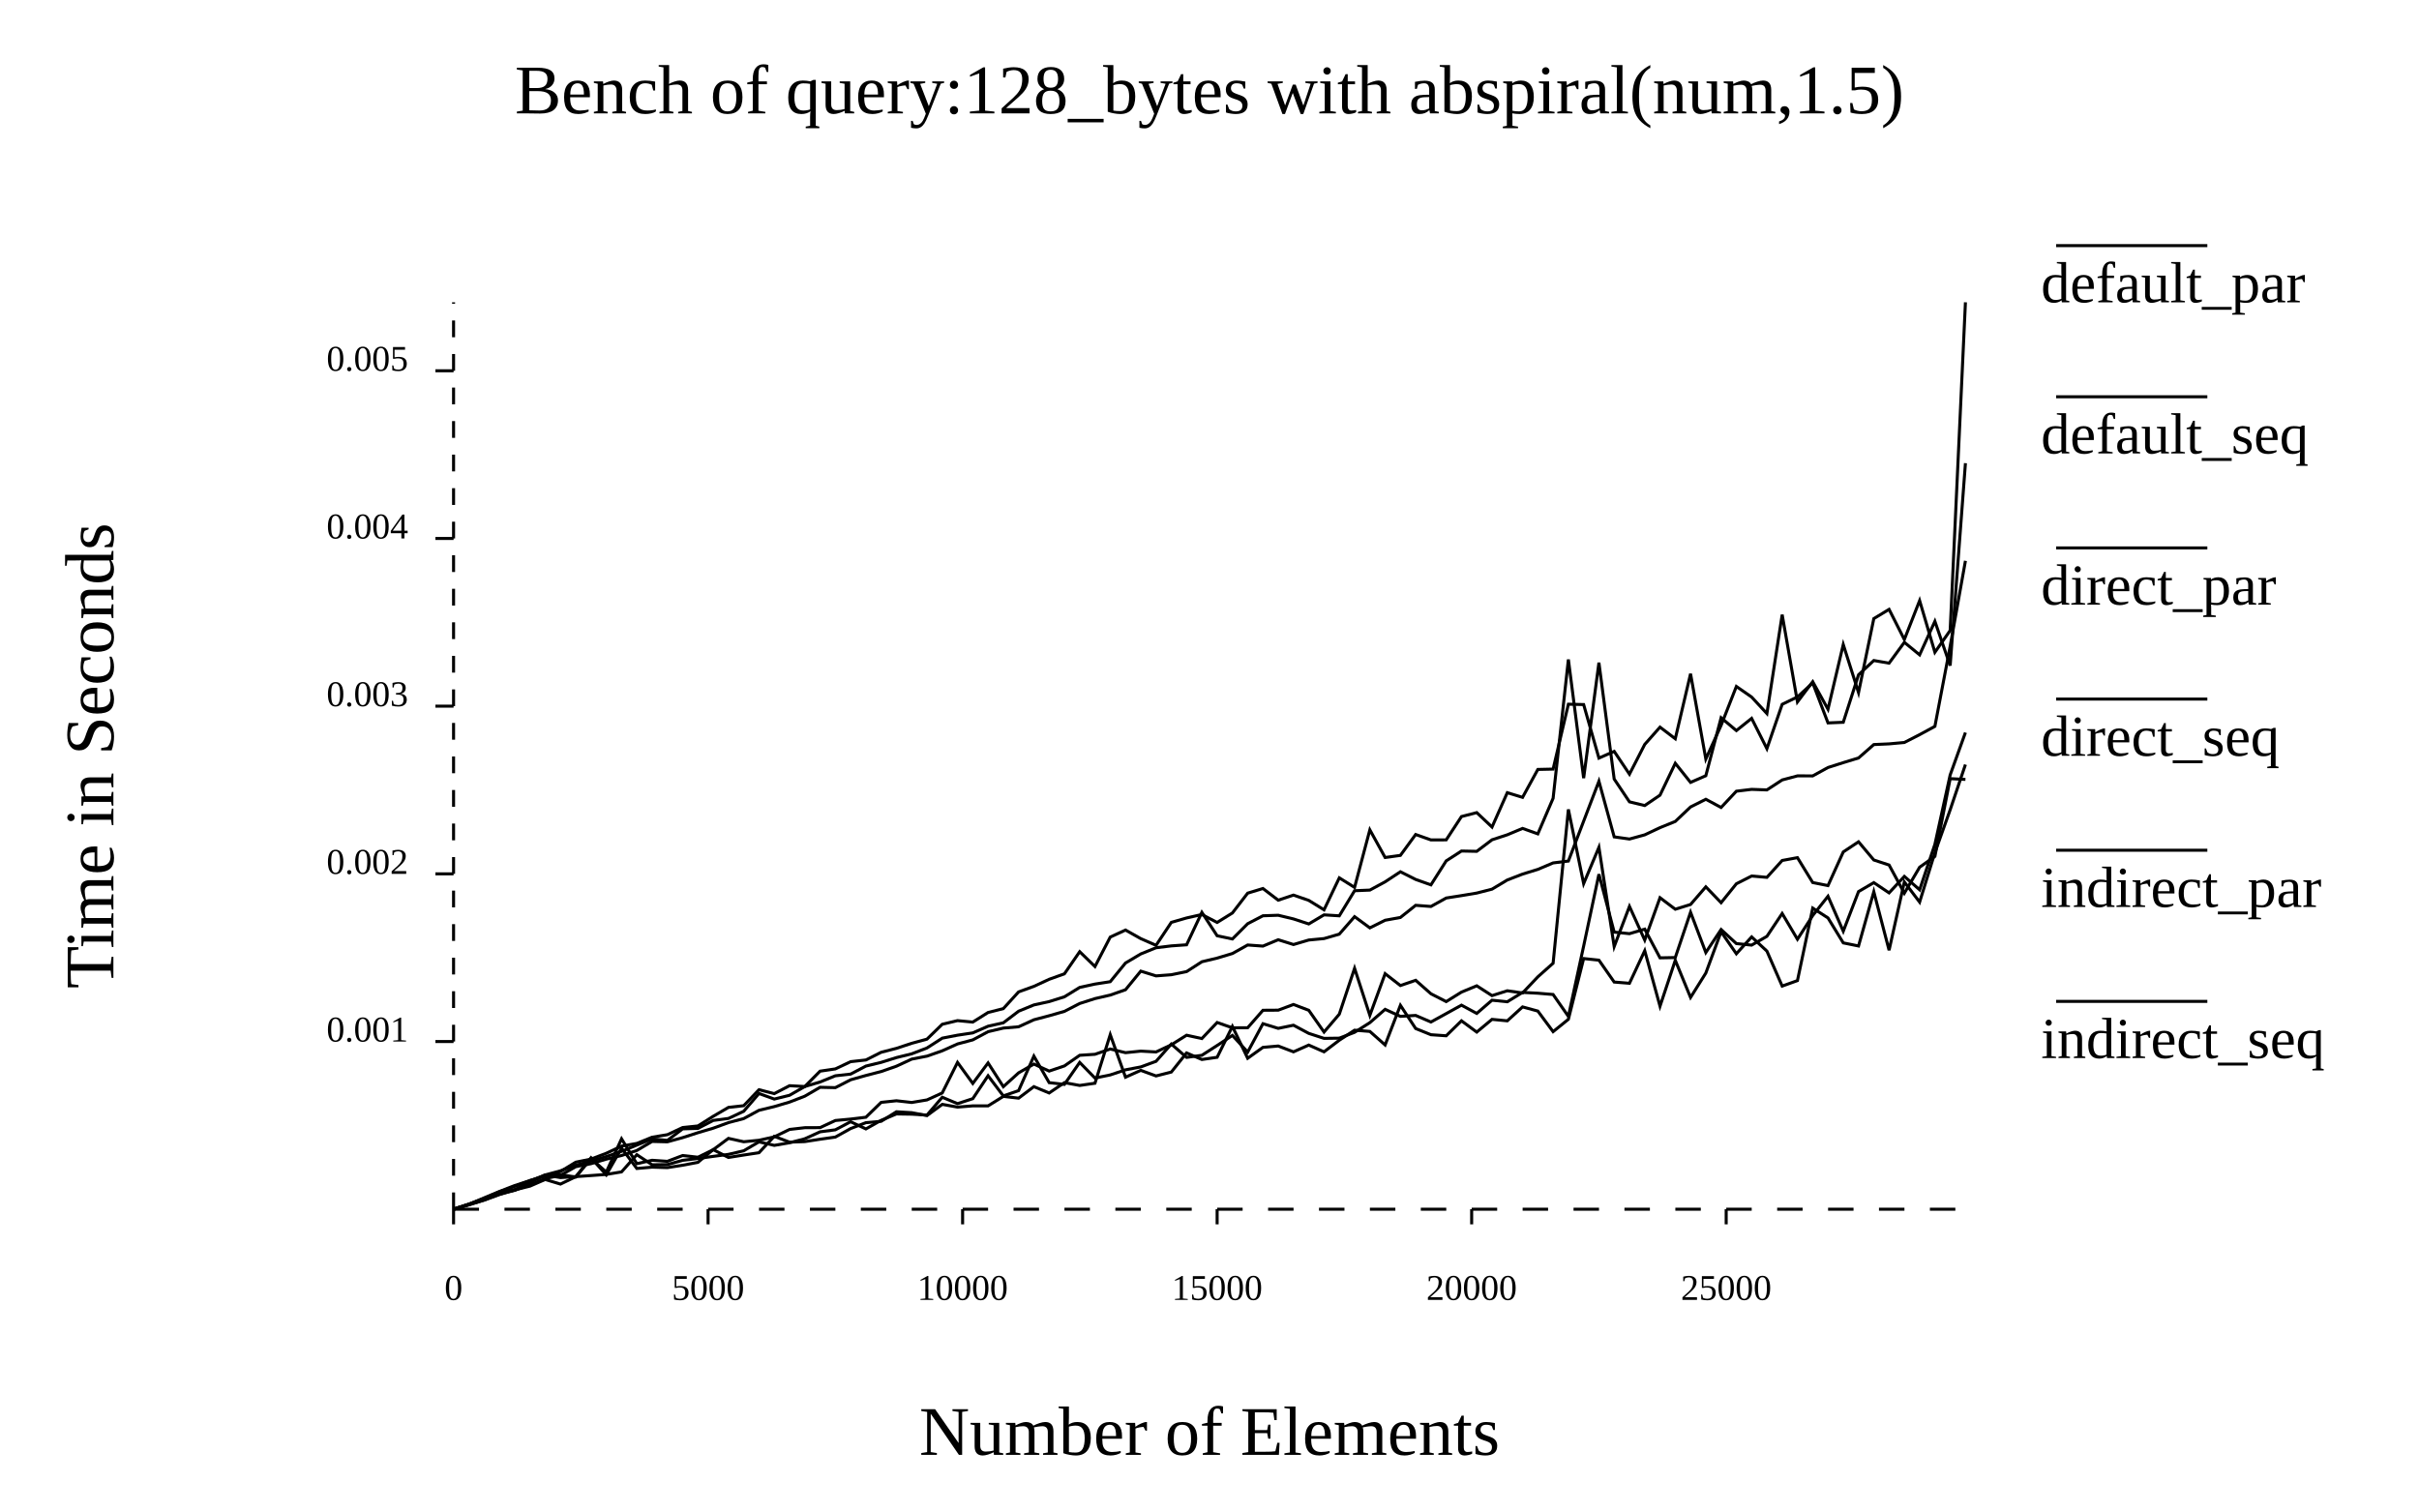
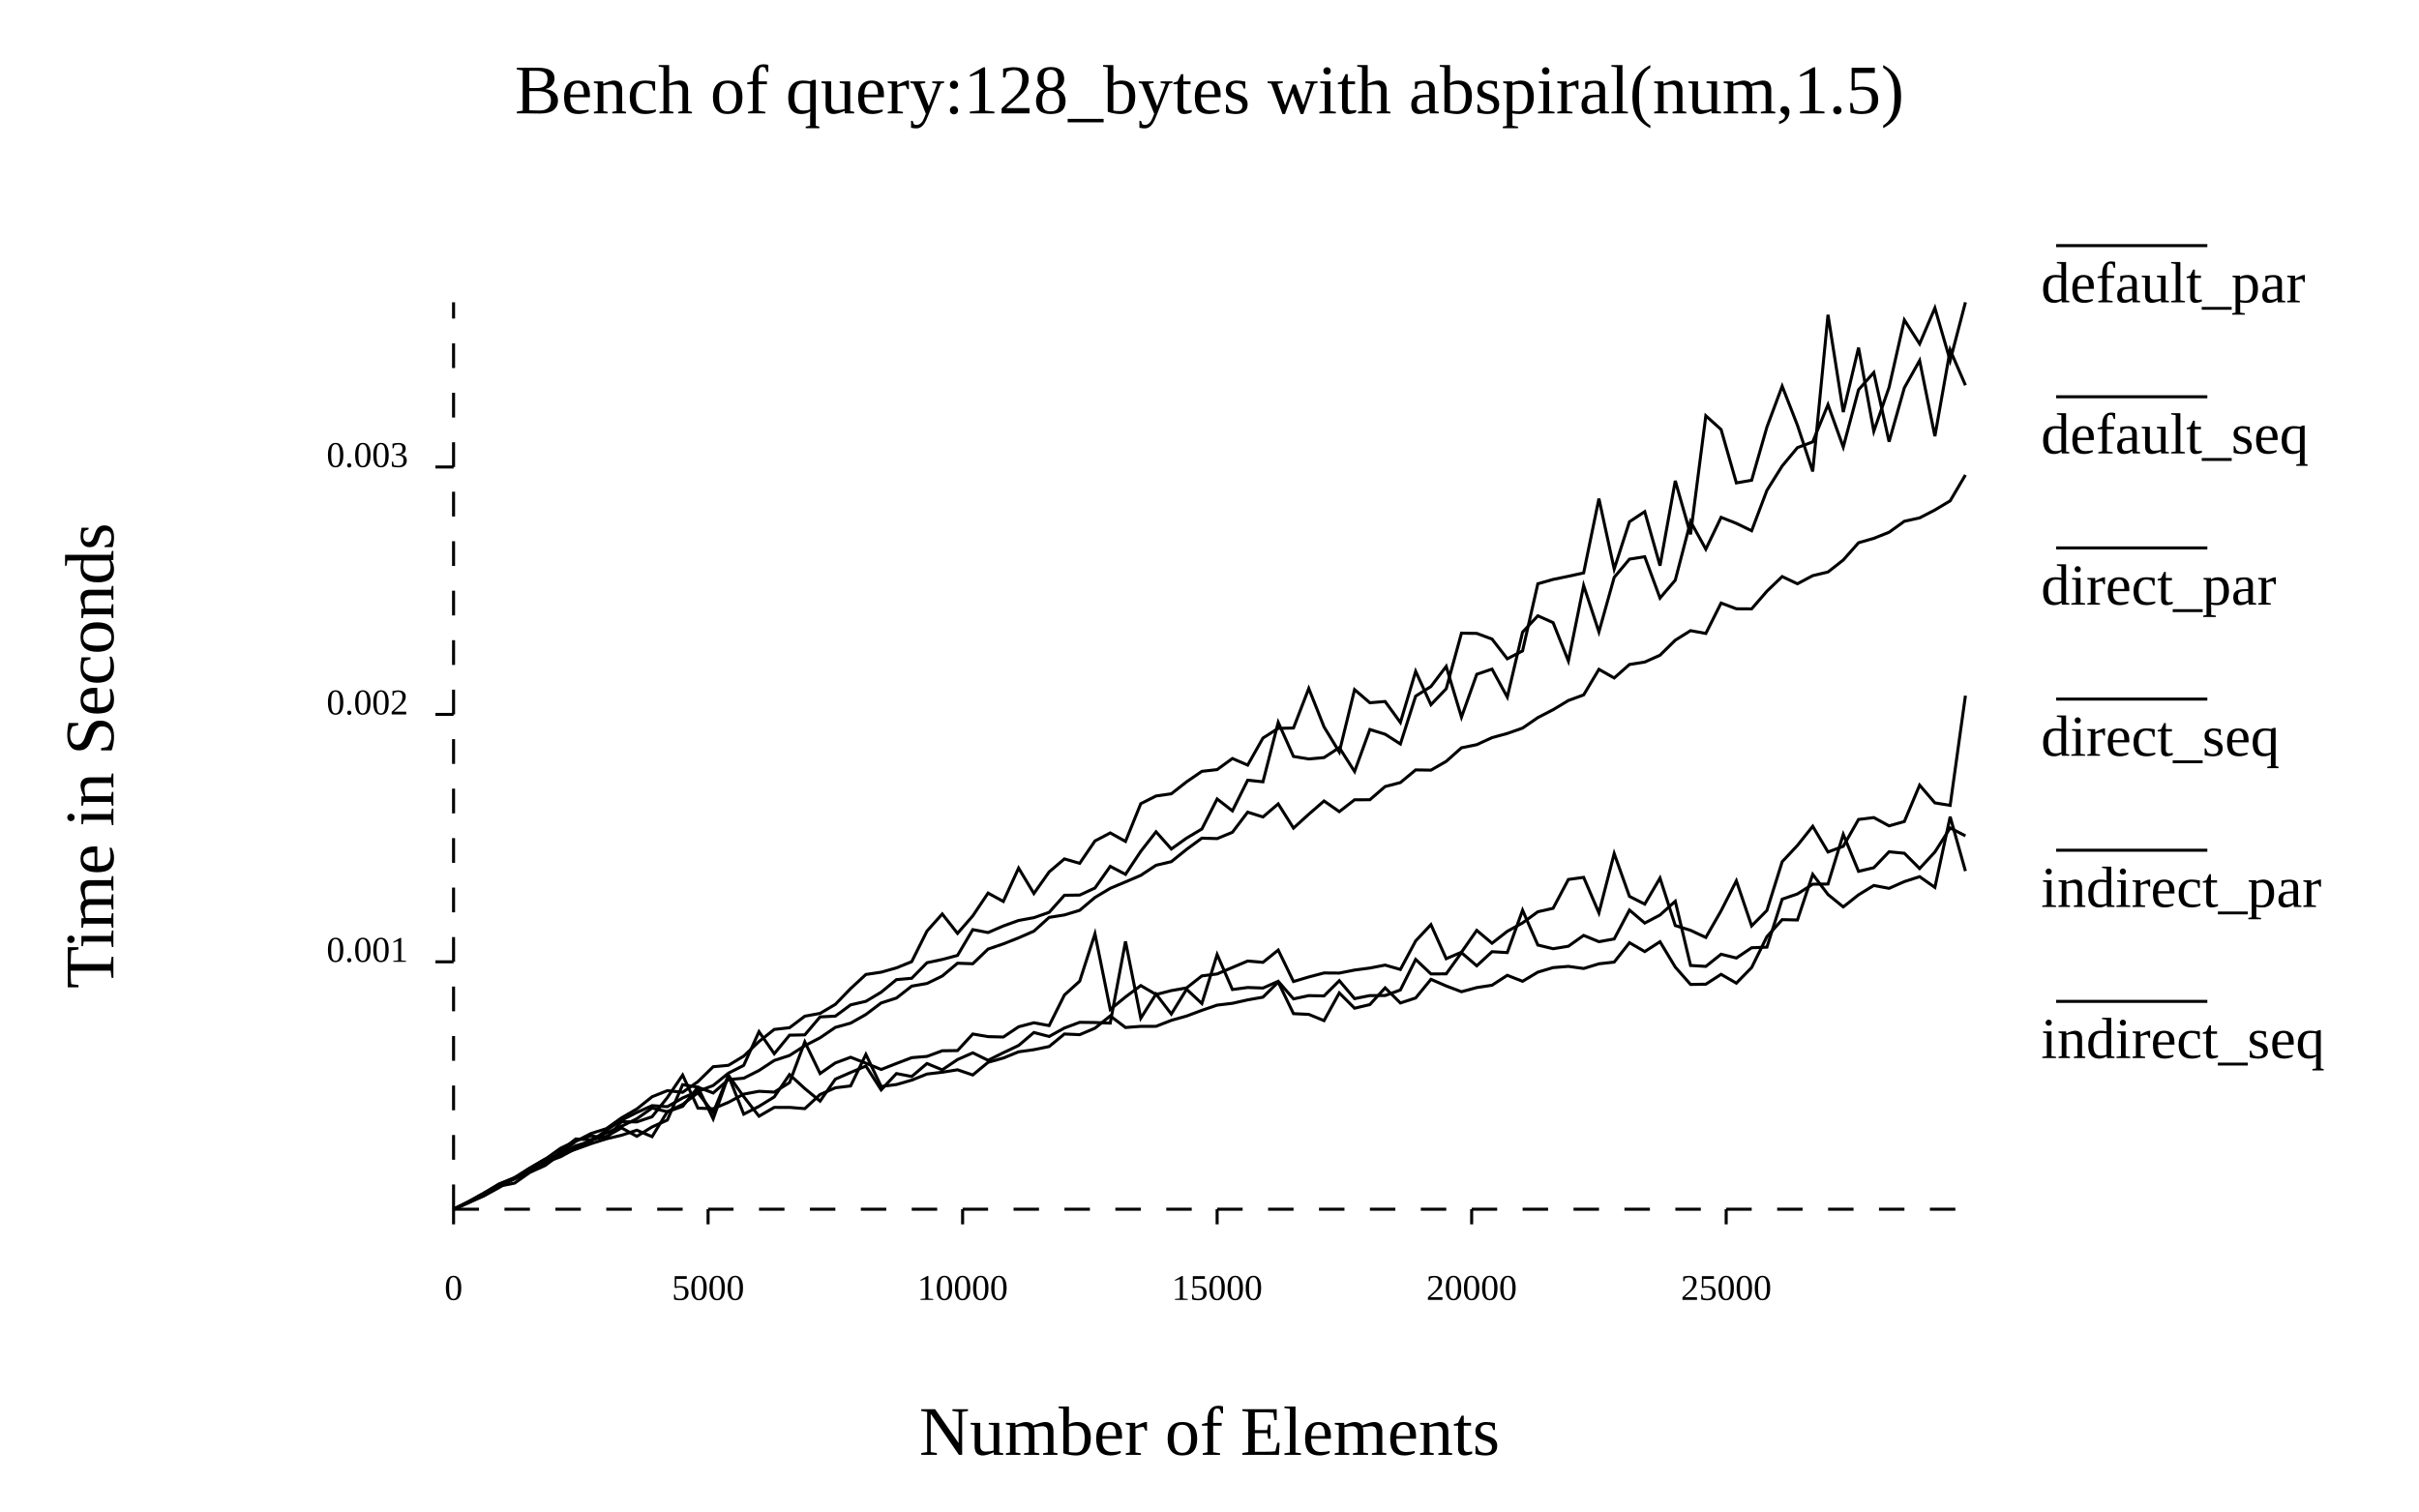
<svg xmlns="http://www.w3.org/2000/svg" width="800" class="poloto_background poloto" height="500" viewBox="0 0 800 500">
  <text class="poloto_text" alignment-baseline="middle" text-anchor="start" font-size="large" x="675" y="100">default_par</text>
  <line class="poloto0stroke poloto0legend" stroke="black" x1="680" x2="730" y1="81.25" y2="81.25" />
-   <path class="poloto0stroke" fill="none" stroke="black" d=" M 650 242.317 L 644.949 256.348 L 639.899 279.291 L 634.848 294.329 L 629.798 289.91 L 624.747 295.358 L 619.697 291.966 L 614.646 294.934 L 609.596 308.039 L 604.545 296.477 L 599.495 302.857 L 594.444 310.7 L 589.394 302.175 L 584.343 309.737 L 579.293 312.638 L 574.242 312.128 L 569.192 307.481 L 564.141 315.088 L 559.091 301.763 L 554.04 316.752 L 548.99 316.85 L 543.939 307.346 L 538.889 308.855 L 533.838 308.337 L 528.788 289.183 L 523.737 312.954 L 518.687 336.214 L 513.636 328.973 L 508.586 328.547 L 503.535 328.281 L 498.485 331.379 L 493.434 330.863 L 488.384 335.233 L 483.333 332.499 L 478.283 335.292 L 473.232 338.074 L 468.182 335.903 L 463.131 336.203 L 458.081 333.884 L 453.03 338.291 L 447.98 341.482 L 442.929 343.418 L 437.879 343.486 L 432.828 341.835 L 427.778 339.135 L 422.727 340.175 L 417.677 338.627 L 412.626 348.023 L 407.576 342.508 L 402.525 345.837 L 397.475 349.084 L 392.424 349.779 L 387.374 345.373 L 382.323 351.075 L 377.273 352.934 L 372.222 353.892 L 367.172 355.579 L 362.121 356.612 L 357.071 351.443 L 352.02 358.711 L 346.97 358.13 L 341.919 349.358 L 336.869 360.772 L 331.818 362.519 L 326.768 355.852 L 321.717 363.431 L 316.667 365.08 L 311.616 362.966 L 306.566 368.861 L 301.515 368.563 L 296.465 368.485 L 291.414 370.592 L 286.364 373.443 L 281.313 371.057 L 276.263 373.738 L 271.212 374.4 L 266.162 376.694 L 261.111 378.021 L 256.061 378.883 L 251.01 377.723 L 245.96 380.668 L 240.909 381.854 L 235.859 382.523 L 230.808 383.222 L 225.758 383.831 L 220.707 385.229 L 215.657 385.297 L 210.606 381.963 L 205.556 387.654 L 200.505 388.493 L 195.455 388.865 L 190.404 389.219 L 185.354 389.541 L 180.303 388.668 L 175.253 391.192 L 170.202 393.514 L 165.152 394.613 L 160.101 396.584 L 155.051 398.397 L 150 400" />
+   <path class="poloto0stroke" fill="none" stroke="black" d=" M 650 276.503 L 644.949 273.883 L 639.899 281.834 L 634.848 287.303 L 629.798 282.248 L 624.747 281.764 L 619.697 287.034 L 614.646 288.232 L 609.596 275.993 L 604.545 292.433 L 599.495 292.483 L 594.444 295.703 L 589.394 297.437 L 584.343 313.313 L 579.293 313.511 L 574.242 316.903 L 569.192 315.655 L 564.141 319.677 L 559.091 319.369 L 554.04 298.134 L 548.99 302.682 L 543.939 305.338 L 538.889 301.044 L 533.838 310.597 L 528.788 311.503 L 523.737 309.423 L 518.687 313.005 L 513.636 313.832 L 508.586 312.606 L 503.535 301.092 L 498.485 315.106 L 493.434 314.821 L 488.384 319.487 L 483.333 315.13 L 478.283 322.148 L 473.232 322.168 L 468.182 317.368 L 463.131 327.477 L 458.081 329.313 L 453.03 329.329 L 447.98 330.337 L 442.929 324.401 L 437.879 329.448 L 432.828 329.341 L 427.778 330.428 L 422.727 324.605 L 417.677 326.839 L 412.626 326.658 L 407.576 327.325 L 402.525 315.749 L 397.475 331.956 L 392.424 327.248 L 387.374 335.439 L 382.323 328.824 L 377.273 336.823 L 372.222 311.41 L 367.172 338.44 L 362.121 338.244 L 357.071 338.178 L 352.02 340.055 L 346.97 342.859 L 341.919 341.548 L 336.869 345.839 L 331.818 348.23 L 326.768 350.742 L 321.717 348.27 L 316.667 350.495 L 311.616 353.902 L 306.566 351.803 L 301.515 356.1 L 296.465 355.127 L 291.414 360.528 L 286.364 352.639 L 281.313 354.773 L 276.263 356.975 L 271.212 364.242 L 266.162 360.091 L 261.111 355.454 L 256.061 362.858 L 251.01 365.97 L 245.96 368.551 L 240.909 355.836 L 235.859 370.122 L 230.808 359.633 L 225.758 358.801 L 220.707 370.517 L 215.657 372.777 L 210.606 375.89 L 205.556 373.091 L 200.505 375.95 L 195.455 377.066 L 190.404 376.757 L 185.354 380.795 L 180.303 385.063 L 175.253 386.453 L 170.202 389.686 L 165.152 392.779 L 160.101 395.56 L 155.051 397.797 L 150 400" />
  <text class="poloto_text" alignment-baseline="middle" text-anchor="start" font-size="large" x="675" y="150">default_seq</text>
  <line class="poloto1stroke poloto1legend" stroke="black" x1="680" x2="730" y1="131.25" y2="131.25" />
-   <path class="poloto1stroke" fill="none" stroke="black" d=" M 650 153.214 L 644.949 220.178 L 639.899 205.527 L 634.848 216.617 L 629.798 212.483 L 624.747 219.366 L 619.697 218.496 L 614.646 223.214 L 609.596 238.925 L 604.545 239.132 L 599.495 225.908 L 594.444 230.538 L 589.394 232.981 L 584.343 247.658 L 579.293 237.635 L 574.242 241.674 L 569.192 237.417 L 564.141 256.6 L 559.091 258.815 L 554.04 252.491 L 548.99 263.035 L 543.939 266.467 L 538.889 265.242 L 533.838 257.702 L 528.788 219.204 L 523.737 257.412 L 518.687 218.145 L 513.636 264.071 L 508.586 275.838 L 503.535 274.032 L 498.485 276.146 L 493.434 277.798 L 488.384 281.616 L 483.333 281.512 L 478.283 284.771 L 473.232 292.708 L 468.182 290.916 L 463.131 288.374 L 458.081 291.705 L 453.03 294.438 L 447.98 294.649 L 442.929 302.946 L 437.879 302.63 L 432.828 305.634 L 427.778 303.977 L 422.727 302.76 L 417.677 302.931 L 412.626 305.557 L 407.576 310.607 L 402.525 309.542 L 397.475 301.799 L 392.424 312.531 L 387.374 312.892 L 382.323 313.509 L 377.273 315.559 L 372.222 318.556 L 367.172 324.739 L 362.121 325.525 L 357.071 326.628 L 352.02 329.737 L 346.97 331.323 L 341.919 332.426 L 336.869 334.5 L 331.818 338.34 L 326.768 339.466 L 321.717 341.674 L 316.667 342.435 L 311.616 343.414 L 306.566 346.663 L 301.515 348.6 L 296.465 349.838 L 291.414 351.425 L 286.364 352.65 L 281.313 355.304 L 276.263 355.865 L 271.212 357.915 L 266.162 359.418 L 261.111 362.316 L 256.061 363.566 L 251.01 361.725 L 245.96 367.599 L 240.909 369.974 L 235.859 370.634 L 230.808 373.272 L 225.758 373.422 L 220.707 377.239 L 215.657 376.767 L 210.606 378.79 L 205.556 380.854 L 200.505 382.585 L 195.455 384.09 L 190.404 385.456 L 185.354 387.305 L 180.303 388.657 L 175.253 390.724 L 170.202 393.724 L 165.152 394.452 L 160.101 396.547 L 155.051 398.333 L 150 399.999" />
+   <path class="poloto1stroke" fill="none" stroke="black" d=" M 650 127.448 L 644.949 115.761 L 639.899 144.291 L 634.848 119.258 L 629.798 128.283 L 624.747 146.108 L 619.697 123.223 L 614.646 128.935 L 609.596 147.885 L 604.545 133.86 L 599.495 146.169 L 594.444 148.071 L 589.394 154.145 L 584.343 162.207 L 579.293 175.574 L 574.242 173.127 L 569.192 171.133 L 564.141 181.663 L 559.091 172.502 L 554.04 191.901 L 548.99 197.843 L 543.939 184.158 L 538.889 184.963 L 533.838 190.987 L 528.788 209.032 L 523.737 193.689 L 518.687 218.647 L 513.636 205.965 L 508.586 203.699 L 503.535 209.118 L 498.485 230.599 L 493.434 221.331 L 488.384 223.051 L 483.333 237.221 L 478.283 220.432 L 473.232 227.094 L 468.182 230.275 L 463.131 246.104 L 458.081 242.875 L 453.03 241.314 L 447.98 255.215 L 442.929 247.299 L 437.879 250.6 L 432.828 251.059 L 427.778 250.227 L 422.727 238.948 L 417.677 258.614 L 412.626 258.087 L 407.576 268.233 L 402.525 264.297 L 397.475 274.232 L 392.424 277.235 L 387.374 280.842 L 382.323 275.147 L 377.273 281.616 L 372.222 289.23 L 367.172 286.585 L 362.121 293.75 L 357.071 296.082 L 352.02 296.151 L 346.97 301.796 L 341.919 303.558 L 336.869 304.483 L 331.818 306.301 L 326.768 308.482 L 321.717 307.516 L 316.667 316.04 L 311.616 317.387 L 306.566 318.463 L 301.515 323.608 L 296.465 324.055 L 291.414 328.211 L 286.364 331.226 L 281.313 332.405 L 276.263 336.131 L 271.212 336.38 L 266.162 342.328 L 261.111 342.431 L 256.061 348.57 L 251.01 341.277 L 245.96 352.416 L 240.909 354.988 L 235.859 359.072 L 230.808 361.012 L 225.758 363.188 L 220.707 366.086 L 215.657 365.736 L 210.606 367.997 L 205.556 370.557 L 200.505 373.925 L 195.455 377.493 L 190.404 379.015 L 185.354 381.997 L 180.303 383.392 L 175.253 386.344 L 170.202 389.533 L 165.152 392.065 L 160.101 395.439 L 155.051 397.688 L 150 400" />
  <text class="poloto_text" alignment-baseline="middle" text-anchor="start" font-size="large" x="675" y="200">direct_par</text>
  <line class="poloto2stroke poloto2legend" stroke="black" x1="680" x2="730" y1="181.25" y2="181.25" />
-   <path class="poloto2stroke" fill="none" stroke="black" d=" M 650 252.911 L 644.949 267.884 L 639.899 282.054 L 634.848 298.412 L 629.798 291.742 L 624.747 314.331 L 619.697 294.979 L 614.646 312.922 L 609.596 311.901 L 604.545 303.648 L 599.495 300.394 L 594.444 324.378 L 589.394 326.191 L 584.343 314.621 L 579.293 309.924 L 574.242 315.503 L 569.192 308.221 L 564.141 321.881 L 559.091 329.955 L 554.04 317.664 L 548.99 332.851 L 543.939 314.49 L 538.889 325.261 L 533.838 324.858 L 528.788 317.617 L 523.737 317.08 L 518.687 337.177 L 513.636 341.269 L 508.586 334.456 L 503.535 333.076 L 498.485 337.685 L 493.434 337.198 L 488.384 341.406 L 483.333 337.678 L 478.283 342.629 L 473.232 342.276 L 468.182 340.23 L 463.131 332.541 L 458.081 345.664 L 453.03 341.184 L 447.98 340.782 L 442.929 344.1 L 437.879 347.935 L 432.828 345.701 L 427.778 347.94 L 422.727 346.014 L 417.677 346.457 L 412.626 350.073 L 407.576 339.525 L 402.525 349.742 L 397.475 350.474 L 392.424 348.296 L 387.374 354.63 L 382.323 355.916 L 377.273 354.069 L 372.222 356.329 L 367.172 342.25 L 362.121 358.329 L 357.071 359.06 L 352.02 358.13 L 346.97 361.552 L 341.919 359.453 L 336.869 363.268 L 331.818 362.676 L 326.768 365.821 L 321.717 365.811 L 316.667 366.222 L 311.616 365.319 L 306.566 369.024 L 301.515 368.063 L 296.465 367.765 L 291.414 370.919 L 286.364 371.37 L 281.313 373.32 L 276.263 376.135 L 271.212 376.852 L 266.162 377.636 L 261.111 377.812 L 256.061 375.891 L 251.01 381.311 L 245.96 382.076 L 240.909 382.883 L 235.859 380.292 L 230.808 384.504 L 225.758 385.456 L 220.707 386.243 L 215.657 386.086 L 210.606 386.529 L 205.556 379.778 L 200.505 388.639 L 195.455 382.991 L 190.404 389.26 L 185.354 391.688 L 180.303 390.167 L 175.253 392.371 L 170.202 393.604 L 165.152 395.17 L 160.101 396.99 L 155.051 398.565 L 150 399.999" />
+   <path class="poloto2stroke" fill="none" stroke="black" d=" M 650 288.145 L 644.949 270.166 L 639.899 293.544 L 634.848 289.997 L 629.798 291.623 L 624.747 293.863 L 619.697 292.908 L 614.646 295.998 L 609.596 300.004 L 604.545 295.899 L 599.495 289.224 L 594.444 304.319 L 589.394 304.213 L 584.343 309.84 L 579.293 320.053 L 574.242 325.22 L 569.192 322.305 L 564.141 325.565 L 559.091 325.65 L 554.04 319.91 L 548.99 311.518 L 543.939 314.774 L 538.889 311.835 L 533.838 318.252 L 528.788 318.816 L 523.737 320.366 L 518.687 319.672 L 513.636 320.076 L 508.586 321.582 L 503.535 324.604 L 498.485 322.628 L 493.434 325.908 L 488.384 326.684 L 483.333 328.056 L 478.283 326.148 L 473.232 323.957 L 468.182 330.124 L 463.131 331.778 L 458.081 326.773 L 453.03 332.311 L 447.98 333.509 L 442.929 328.455 L 437.879 337.615 L 432.828 335.551 L 427.778 335.309 L 422.727 324.871 L 417.677 329.856 L 412.626 330.752 L 407.576 331.886 L 402.525 332.49 L 397.475 334.213 L 392.424 336.102 L 387.374 337.522 L 382.323 339.498 L 377.273 339.513 L 372.222 339.886 L 367.172 336.057 L 362.121 340.119 L 357.071 342.26 L 352.02 342.038 L 346.97 346.182 L 341.919 347.229 L 336.869 347.934 L 331.818 349.984 L 326.768 351.408 L 321.717 355.595 L 316.667 353.88 L 311.616 354.691 L 306.566 355.285 L 301.515 357.302 L 296.465 358.759 L 291.414 359.403 L 286.364 348.784 L 281.313 359.222 L 276.263 359.831 L 271.212 362.057 L 266.162 366.729 L 261.111 366.32 L 256.061 366.315 L 251.01 369.243 L 245.96 362.765 L 240.909 355.707 L 235.859 368.053 L 230.808 361.478 L 225.758 365.341 L 220.707 367.725 L 215.657 376 L 210.606 373.867 L 205.556 375.533 L 200.505 376.725 L 195.455 378.33 L 190.404 380.165 L 185.354 381.748 L 180.303 385.521 L 175.253 387.812 L 170.202 391.363 L 165.152 392.369 L 160.101 395.044 L 155.051 397.767 L 150 400" />
  <text class="poloto_text" alignment-baseline="middle" text-anchor="start" font-size="large" x="675" y="250">direct_seq</text>
  <line class="poloto3stroke poloto3legend" stroke="black" x1="680" x2="730" y1="231.25" y2="231.25" />
-   <path class="poloto3stroke" fill="none" stroke="black" d=" M 650 185.516 L 644.949 213.784 L 639.899 240.274 L 634.848 243.018 L 629.798 245.609 L 624.747 246.069 L 619.697 246.297 L 614.646 250.733 L 609.596 252.275 L 604.545 253.886 L 599.495 256.664 L 594.444 256.656 L 589.394 258.003 L 584.343 261.297 L 579.293 261.117 L 574.242 261.725 L 569.192 267.108 L 564.141 264.396 L 559.091 266.936 L 554.04 271.729 L 548.99 273.777 L 543.939 276.16 L 538.889 277.547 L 533.838 276.834 L 528.788 258.428 L 523.737 271.628 L 518.687 284.831 L 513.636 285.45 L 508.586 287.589 L 503.535 289.146 L 498.485 291.096 L 493.434 294.126 L 488.384 295.421 L 483.333 296.265 L 478.283 297.059 L 473.232 299.851 L 468.182 299.472 L 463.131 303.495 L 458.081 304.415 L 453.03 306.937 L 447.98 303.217 L 442.929 309.005 L 437.879 310.472 L 432.828 310.953 L 427.778 312.442 L 422.727 310.859 L 417.677 312.963 L 412.626 312.598 L 407.576 315.418 L 402.525 316.939 L 397.475 318.141 L 392.424 321.397 L 387.374 322.434 L 382.323 322.818 L 377.273 321.244 L 372.222 327.4 L 367.172 329.163 L 362.121 330.33 L 357.071 331.948 L 352.02 334.552 L 346.97 336.001 L 341.919 337.336 L 336.869 339.651 L 331.818 340.082 L 326.768 341.277 L 321.717 343.989 L 316.667 345.33 L 311.616 347.602 L 306.566 349.366 L 301.515 350.348 L 296.465 352.689 L 291.414 354.458 L 286.364 355.763 L 281.313 357.19 L 276.263 359.785 L 271.212 359.67 L 266.162 362.609 L 261.111 364.562 L 256.061 366.056 L 251.01 367.28 L 245.96 370.02 L 240.909 371.352 L 235.859 373.202 L 230.808 374.698 L 225.758 376.325 L 220.707 377.708 L 215.657 377.58 L 210.606 380.573 L 205.556 382.235 L 200.505 383.443 L 195.455 384.943 L 190.404 385.936 L 185.354 388.785 L 180.303 389.89 L 175.253 391.881 L 170.202 393.755 L 165.152 395.031 L 160.101 396.984 L 155.051 398.512 L 150 400" />
+   <path class="poloto3stroke" fill="none" stroke="black" d=" M 650 157.105 L 644.949 165.676 L 639.899 168.7 L 634.848 171.315 L 629.798 172.434 L 624.747 176.062 L 619.697 178.08 L 614.646 179.539 L 609.596 185.246 L 604.545 189.217 L 599.495 190.422 L 594.444 193.113 L 589.394 190.72 L 584.343 195.568 L 579.293 201.414 L 574.242 201.381 L 569.192 199.484 L 564.141 209.542 L 559.091 208.616 L 554.04 211.768 L 548.99 216.738 L 543.939 219.001 L 538.889 219.807 L 533.838 224.267 L 528.788 221.411 L 523.737 229.866 L 518.687 231.724 L 513.636 234.765 L 508.586 237.376 L 503.535 240.844 L 498.485 242.623 L 493.434 244.004 L 488.384 246.33 L 483.333 247.361 L 478.283 251.852 L 473.232 254.756 L 468.182 254.68 L 463.131 258.869 L 458.081 260.185 L 453.03 264.549 L 447.98 264.567 L 442.929 268.488 L 437.879 264.963 L 432.828 269.346 L 427.778 273.933 L 422.727 265.922 L 417.677 270.247 L 412.626 268.654 L 407.576 275.313 L 402.525 277.403 L 397.475 277.255 L 392.424 280.964 L 387.374 285.032 L 382.323 286.222 L 377.273 289.557 L 372.222 291.725 L 367.172 293.85 L 362.121 296.868 L 357.071 301.125 L 352.02 302.658 L 346.97 303.466 L 341.919 308.021 L 336.869 310.228 L 331.818 312.228 L 326.768 313.951 L 321.717 318.798 L 316.667 318.628 L 311.616 322.861 L 306.566 325.326 L 301.515 326.207 L 296.465 330.147 L 291.414 331.768 L 286.364 335.574 L 281.313 338.445 L 276.263 339.846 L 271.212 343.293 L 266.162 345.909 L 261.111 349.142 L 256.061 350.791 L 251.01 354.111 L 245.96 356.659 L 240.909 357.124 L 235.859 361.553 L 230.808 359.638 L 225.758 365.98 L 220.707 367.763 L 215.657 366.518 L 210.606 370.07 L 205.556 372.555 L 200.505 374.782 L 195.455 377.035 L 190.404 379.928 L 185.354 382.656 L 180.303 384.503 L 175.253 387.661 L 170.202 390.007 L 165.152 392.076 L 160.101 395.097 L 155.051 397.672 L 150 399.998" />
  <text class="poloto_text" alignment-baseline="middle" text-anchor="start" font-size="large" x="675" y="300">indirect_par</text>
  <line class="poloto4stroke poloto4legend" stroke="black" x1="680" x2="730" y1="281.25" y2="281.25" />
-   <path class="poloto4stroke" fill="none" stroke="black" d=" M 650 257.824 L 644.949 257.574 L 639.899 283.287 L 634.848 286.872 L 629.798 295.454 L 624.747 286.14 L 619.697 284.48 L 614.646 278.46 L 609.596 281.814 L 604.545 292.949 L 599.495 291.94 L 594.444 283.706 L 589.394 284.637 L 584.343 290.222 L 579.293 289.785 L 574.242 292.345 L 569.192 298.61 L 564.141 293.358 L 559.091 299.201 L 554.04 300.768 L 548.99 296.954 L 543.939 310.972 L 538.889 299.83 L 533.838 313.124 L 528.788 280.282 L 523.737 292.299 L 518.687 267.742 L 513.636 318.627 L 508.586 323.133 L 503.535 328.47 L 498.485 327.739 L 493.434 329.345 L 488.384 326.1 L 483.333 328.183 L 478.283 331.323 L 473.232 328.729 L 468.182 324.277 L 463.131 326.014 L 458.081 322.087 L 453.03 335.869 L 447.98 320.306 L 442.929 335.48 L 437.879 341.391 L 432.828 334.197 L 427.778 332.273 L 422.727 334.157 L 417.677 334.191 L 412.626 339.969 L 407.576 339.999 L 402.525 338.232 L 397.475 343.55 L 392.424 342.442 L 387.374 345.606 L 382.323 347.98 L 377.273 347.706 L 372.222 348.218 L 367.172 347.003 L 362.121 348.754 L 357.071 349.083 L 352.02 352.602 L 346.97 354.308 L 341.919 351.988 L 336.869 354.887 L 331.818 359.467 L 326.768 351.606 L 321.717 358.398 L 316.667 351.44 L 311.616 361.538 L 306.566 363.847 L 301.515 364.691 L 296.465 364.122 L 291.414 364.656 L 286.364 369.574 L 281.313 370.184 L 276.263 370.655 L 271.212 373.007 L 266.162 373.034 L 261.111 373.614 L 256.061 376.059 L 251.01 377.19 L 245.96 377.684 L 240.909 376.566 L 235.859 380.324 L 230.808 382.803 L 225.758 382.239 L 220.707 384.16 L 215.657 383.811 L 210.606 384.942 L 205.556 376.713 L 200.505 387.706 L 195.455 383.247 L 190.404 389.361 L 185.354 388.546 L 180.303 388.872 L 175.253 390.539 L 170.202 392.174 L 165.152 394.135 L 160.101 396.242 L 155.051 398.392 L 150 399.999" />
+   <path class="poloto4stroke" fill="none" stroke="black" d=" M 650 230.113 L 644.949 266.416 L 639.899 265.59 L 634.848 259.719 L 629.798 271.758 L 624.747 273.19 L 619.697 270.446 L 614.646 271.07 L 609.596 279.953 L 604.545 281.836 L 599.495 273.326 L 594.444 279.658 L 589.394 285.051 L 584.343 301.169 L 579.293 306.276 L 574.242 291.368 L 569.192 301.294 L 564.141 310.102 L 559.091 307.742 L 554.04 306.171 L 548.99 290.462 L 543.939 299.083 L 538.889 296.517 L 533.838 282.343 L 528.788 301.974 L 523.737 290.222 L 518.687 290.922 L 513.636 300.46 L 508.586 301.61 L 503.535 305.29 L 498.485 308.075 L 493.434 312.017 L 488.384 307.76 L 483.333 314.987 L 478.283 317.125 L 473.232 305.863 L 468.182 311.245 L 463.131 320.691 L 458.081 319.244 L 453.03 320.219 L 447.98 320.887 L 442.929 321.884 L 437.879 321.847 L 432.828 323.176 L 427.778 324.682 L 422.727 314.278 L 417.677 318.335 L 412.626 317.903 L 407.576 320.036 L 402.525 322.18 L 397.475 322.825 L 392.424 326.786 L 387.374 327.682 L 382.323 328.971 L 377.273 326.023 L 372.222 329.781 L 367.172 333.92 L 362.121 308.899 L 357.071 324.568 L 352.02 329.142 L 346.97 339.258 L 341.919 338.327 L 336.869 339.652 L 331.818 343.038 L 326.768 342.91 L 321.717 342.044 L 316.667 347.52 L 311.616 347.586 L 306.566 349.45 L 301.515 349.868 L 296.465 351.793 L 291.414 353.774 L 286.364 351.7 L 281.313 349.734 L 276.263 351.608 L 271.212 355.113 L 266.162 344.647 L 261.111 358.12 L 256.061 361.264 L 251.01 360.994 L 245.96 361.931 L 240.909 364.635 L 235.859 366.771 L 230.808 366.558 L 225.758 355.622 L 220.707 363.054 L 215.657 369.407 L 210.606 371.122 L 205.556 371.054 L 200.505 376.553 L 195.455 375.716 L 190.404 377.387 L 185.354 379.852 L 180.303 383.464 L 175.253 386.429 L 170.202 389.712 L 165.152 391.666 L 160.101 394.775 L 155.051 397.465 L 150 400" />
  <text class="poloto_text" alignment-baseline="middle" text-anchor="start" font-size="large" x="675" y="350">indirect_seq</text>
  <line class="poloto5stroke poloto5legend" stroke="black" x1="680" x2="730" y1="331.25" y2="331.25" />
-   <path class="poloto5stroke" fill="none" stroke="black" d=" M 650 100 L 644.949 208.555 L 639.899 215.769 L 634.848 198.675 L 629.798 211.551 L 624.747 201.574 L 619.697 204.629 L 614.646 229.115 L 609.596 213.204 L 604.545 234.607 L 599.495 225.503 L 594.444 232.201 L 589.394 203.331 L 584.343 236.036 L 579.293 230.583 L 574.242 227.073 L 569.192 239.949 L 564.141 251.072 L 559.091 222.872 L 554.04 244.372 L 548.99 240.531 L 543.939 246.246 L 538.889 256.09 L 533.838 248.549 L 528.788 250.777 L 523.737 233.063 L 518.687 232.946 L 513.636 254.413 L 508.586 254.525 L 503.535 263.76 L 498.485 262.209 L 493.434 273.581 L 488.384 268.807 L 483.333 270.109 L 478.283 277.823 L 473.232 277.843 L 468.182 276.046 L 463.131 282.956 L 458.081 283.654 L 453.03 274.505 L 447.98 293.544 L 442.929 290.386 L 437.879 300.959 L 432.828 297.844 L 427.778 296.09 L 422.727 297.776 L 417.677 293.912 L 412.626 295.45 L 407.576 302.008 L 402.525 305.143 L 397.475 302.511 L 392.424 303.655 L 387.374 305.116 L 382.323 312.706 L 377.273 310.491 L 372.222 307.652 L 367.172 309.983 L 362.121 319.722 L 357.071 314.814 L 352.02 322.129 L 346.97 323.948 L 341.919 326.281 L 336.869 328.108 L 331.818 333.642 L 326.768 334.925 L 321.717 338.096 L 316.667 337.616 L 311.616 338.824 L 306.566 343.741 L 301.515 345.117 L 296.465 346.789 L 291.414 348.087 L 286.364 350.632 L 281.313 351.194 L 276.263 353.588 L 271.212 354.334 L 266.162 359.413 L 261.111 359.143 L 256.061 361.763 L 251.01 360.47 L 245.96 365.752 L 240.909 366.319 L 235.859 369.268 L 230.808 372.457 L 225.758 372.985 L 220.707 375.346 L 215.657 376.18 L 210.606 378.235 L 205.556 379.125 L 200.505 381.496 L 195.455 383.414 L 190.404 384.444 L 185.354 387.524 L 180.303 389.081 L 175.253 390.526 L 170.202 392.477 L 165.152 394.243 L 160.101 396.427 L 155.051 398.346 L 150 399.999" />
+   <path class="poloto5stroke" fill="none" stroke="black" d=" M 650 100 L 644.949 119.287 L 639.899 101.882 L 634.848 113.756 L 629.798 105.851 L 624.747 128.129 L 619.697 142.653 L 614.646 115.011 L 609.596 136.314 L 604.545 104.131 L 599.495 155.953 L 594.444 140.689 L 589.394 127.742 L 584.343 141.282 L 579.293 158.869 L 574.242 159.745 L 569.192 142.079 L 564.141 137.53 L 559.091 176.768 L 554.04 159.051 L 548.99 187.124 L 543.939 169.25 L 538.889 172.589 L 533.838 188.233 L 528.788 164.953 L 523.737 189.52 L 518.687 190.626 L 513.636 191.669 L 508.586 193.108 L 503.535 215.306 L 498.485 217.923 L 493.434 211.399 L 488.384 209.524 L 483.333 209.445 L 478.283 227.834 L 473.232 233.111 L 468.182 222.075 L 463.131 238.993 L 458.081 232.052 L 453.03 232.466 L 447.98 228.123 L 442.929 248.757 L 437.879 240.456 L 432.828 227.738 L 427.778 240.826 L 422.727 240.925 L 417.677 244.145 L 412.626 253.093 L 407.576 250.902 L 402.525 254.58 L 397.475 255.155 L 392.424 258.618 L 387.374 262.577 L 382.323 263.307 L 377.273 265.849 L 372.222 278.342 L 367.172 275.524 L 362.121 278.183 L 357.071 285.582 L 352.02 284.123 L 346.97 288.42 L 341.919 295.564 L 336.869 287.157 L 331.818 298.19 L 326.768 295.426 L 321.717 302.952 L 316.667 308.751 L 311.616 302.334 L 306.566 307.987 L 301.515 318.111 L 296.465 320.163 L 291.414 321.594 L 286.364 322.349 L 281.313 327.01 L 276.263 332.232 L 271.212 335.22 L 266.162 336.149 L 261.111 339.963 L 256.061 340.52 L 251.01 344.525 L 245.96 349.348 L 240.909 352.396 L 235.859 352.863 L 230.808 357.806 L 225.758 361.323 L 220.707 360.781 L 215.657 362.794 L 210.606 366.843 L 205.556 369.766 L 200.505 373.366 L 195.455 374.953 L 190.404 377.553 L 185.354 381.693 L 180.303 383.824 L 175.253 387.022 L 170.202 389.549 L 165.152 391.596 L 160.101 394.584 L 155.051 397.423 L 150 399.999" />
  <text class="poloto_text" alignment-baseline="start" text-anchor="middle" font-size="x-large" x="400" y="37.5">Bench of query:128_bytes with abspiral(num,1.5)</text>
  <text class="poloto_text" alignment-baseline="start" text-anchor="middle" font-size="x-large" x="400" y="481.25">Number of Elements</text>
  <text class="poloto_text" alignment-baseline="start" text-anchor="middle" font-size="x-large" transform="rotate(-90,37.5,250)" x="37.5" y="250">Time in Seconds</text>
  <line class="poloto_axis_lines" stroke="black" x1="150" x2="150" y1="400" y2="405" />
  <text class="poloto_text" alignment-baseline="start" text-anchor="middle" x="150" y="430"> 0</text>
  <line class="poloto_axis_lines" stroke="black" x1="234.175" x2="234.175" y1="400" y2="405" />
  <text class="poloto_text" alignment-baseline="start" text-anchor="middle" x="234.175" y="430"> 5000</text>
  <line class="poloto_axis_lines" stroke="black" x1="318.35" x2="318.35" y1="400" y2="405" />
  <text class="poloto_text" alignment-baseline="start" text-anchor="middle" x="318.35" y="430"> 10000</text>
  <line class="poloto_axis_lines" stroke="black" x1="402.525" x2="402.525" y1="400" y2="405" />
  <text class="poloto_text" alignment-baseline="start" text-anchor="middle" x="402.525" y="430"> 15000</text>
  <line class="poloto_axis_lines" stroke="black" x1="486.7" x2="486.7" y1="400" y2="405" />
  <text class="poloto_text" alignment-baseline="start" text-anchor="middle" x="486.7" y="430"> 20000</text>
  <line class="poloto_axis_lines" stroke="black" x1="570.875" x2="570.875" y1="400" y2="405" />
  <text class="poloto_text" alignment-baseline="start" text-anchor="middle" x="570.875" y="430"> 25000</text>
-   <line class="poloto_axis_lines" stroke="black" x1="150" x2="144" y1="344.533" y2="344.533" />
-   <text class="poloto_text" alignment-baseline="middle" text-anchor="end" x="135" y="344.533"> 0.001</text>
-   <line class="poloto_axis_lines" stroke="black" x1="150" x2="144" y1="289.062" y2="289.062" />
-   <text class="poloto_text" alignment-baseline="middle" text-anchor="end" x="135" y="289.062"> 0.002</text>
-   <line class="poloto_axis_lines" stroke="black" x1="150" x2="144" y1="233.591" y2="233.591" />
-   <text class="poloto_text" alignment-baseline="middle" text-anchor="end" x="135" y="233.591"> 0.003</text>
-   <line class="poloto_axis_lines" stroke="black" x1="150" x2="144" y1="178.12" y2="178.12" />
-   <text class="poloto_text" alignment-baseline="middle" text-anchor="end" x="135" y="178.12"> 0.004</text>
-   <line class="poloto_axis_lines" stroke="black" x1="150" x2="144" y1="122.649" y2="122.649" />
-   <text class="poloto_text" alignment-baseline="middle" text-anchor="end" x="135" y="122.649"> 0.005</text>
+   <line class="poloto_axis_lines" stroke="black" x1="150" x2="144" y1="318.163" y2="318.163" />
+   <text class="poloto_text" alignment-baseline="middle" text-anchor="end" x="135" y="318.163"> 0.001</text>
+   <line class="poloto_axis_lines" stroke="black" x1="150" x2="144" y1="236.321" y2="236.321" />
+   <text class="poloto_text" alignment-baseline="middle" text-anchor="end" x="135" y="236.321"> 0.002</text>
+   <line class="poloto_axis_lines" stroke="black" x1="150" x2="144" y1="154.478" y2="154.478" />
+   <text class="poloto_text" alignment-baseline="middle" text-anchor="end" x="135" y="154.478"> 0.003</text>
  <path stroke="black" fill="none" class="poloto_axis_lines" style="stroke-dasharray:8.418;stroke-dashoffset:-0;" d=" M 150 400 L 650 400" />
-   <path stroke="black" fill="none" class="poloto_axis_lines" style="stroke-dasharray:5.547;stroke-dashoffset:-55.467;" d=" M 150 400 L 150 100" />
+   <path stroke="black" fill="none" class="poloto_axis_lines" style="stroke-dasharray:8.184;stroke-dashoffset:-81.837;" d=" M 150 400 L 150 100" />
</svg>
